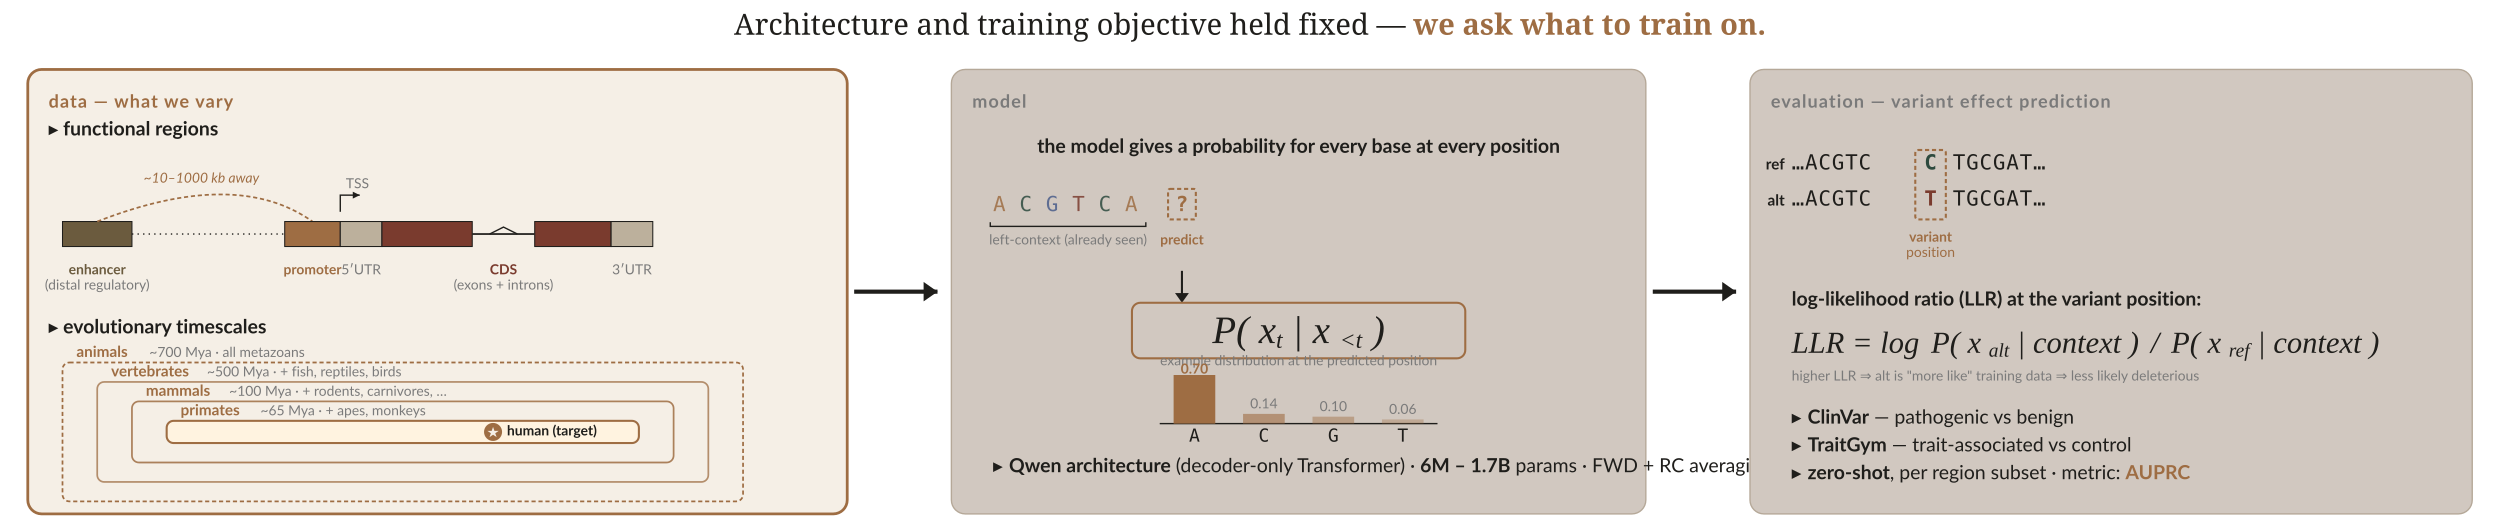
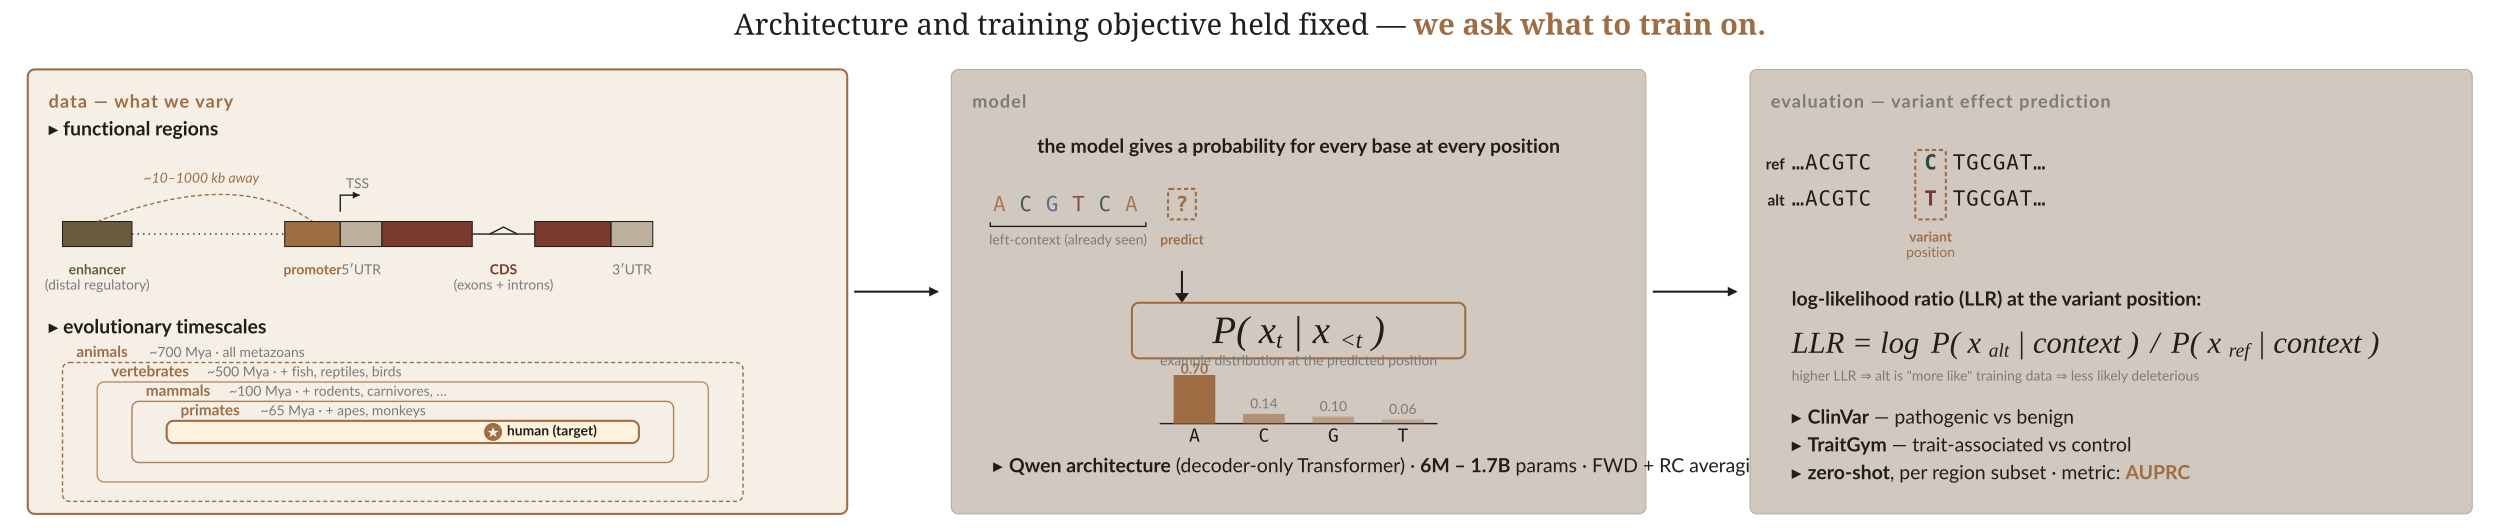
<svg xmlns="http://www.w3.org/2000/svg" viewBox="0 0 3600 760" preserveAspectRatio="xMidYMid meet">
-   <style>
-     .ink   { fill: #1f1e1b; }
-     .muted { fill: #7a7a7a; }
-     .accent{ fill: #9e6d43; }
-     .gold  { fill: #BFA77A; }
-     .bg-card    { fill: #D1C8C0; stroke: #B5A898; stroke-width: 2; }
-     .bg-card-hi { fill: #f5efe6; stroke: #9e6d43; stroke-width: 4; }
-     .title { font-family: 'Herbik', Georgia, serif; font-size: 42px; }
-     .body  { font-family: 'Lato', sans-serif; font-size: 28px; }
-     .mono  { font-family: 'SFMono-Regular', ui-monospace, monospace; font-size: 30px; letter-spacing: 0.04em; }
-     .mono-sm { font-family: 'SFMono-Regular', ui-monospace, monospace; font-size: 26px; letter-spacing: 0.04em; }
-     .math  { font-family: 'STIX Two Math', 'Times New Roman', serif; font-style: italic; }
-     .small { font-family: 'Lato', sans-serif; font-size: 22px; }
-     .micro { font-family: 'Lato', sans-serif; font-size: 20px; }
-     .stamp { font-family: 'Lato', sans-serif; font-size: 26px; font-weight: 700; letter-spacing: 0.06em; text-transform: uppercase; }
-     .arrow { stroke: #1f1e1b; stroke-width: 6; fill: none; }
-     .base-a { fill: #9e6d43; }
-     .base-c { fill: #2d4a3e; }
-     .base-g { fill: #4a5d8a; }
-     .base-t { fill: #7a3b2e; }
-   </style>
+   <defs>
+     <style>
+       .ink   { fill: #1f1e1b; }
+       .muted { fill: #7a7a7a; }
+       .accent{ fill: #9e6d43; }
+       .gold  { fill: #BFA77A; }
+       /* Palette discipline: 1.5px = neutral, 2px = emphasised, 3px = highlighted. */
+       .bg-card    { fill: #D1C8C0; stroke: #B5A898; stroke-width: 1.5; }
+       .bg-card-hi { fill: #f5efe6; stroke: #9e6d43; stroke-width: 3; }
+       .title { font-family: 'Herbik', Georgia, serif; font-size: 42px; }
+       .body  { font-family: 'Lato', sans-serif; font-size: 28px; }
+       .mono  { font-family: 'SFMono-Regular', ui-monospace, monospace; font-size: 30px; letter-spacing: 0.04em; }
+       .mono-sm { font-family: 'SFMono-Regular', ui-monospace, monospace; font-size: 26px; letter-spacing: 0.04em; }
+       .math  { font-family: 'STIX Two Math', 'Times New Roman', serif; font-style: italic; }
+       .small { font-family: 'Lato', sans-serif; font-size: 22px; }
+       .micro { font-family: 'Lato', sans-serif; font-size: 20px; }
+       .stamp { font-family: 'Lato', sans-serif; font-size: 26px; font-weight: 700; letter-spacing: 0.06em; text-transform: uppercase; }
+       .arrow-line { stroke: #1f1e1b; stroke-width: 3; fill: none; }
+       .base-a { fill: #9e6d43; }
+       .base-c { fill: #2d4a3e; }
+       .base-g { fill: #4a5d8a; }
+       .base-t { fill: #7a3b2e; }
+     </style>
+     <marker id="arrowhead" markerWidth="14" markerHeight="14" refX="12" refY="7" orient="auto" markerUnits="userSpaceOnUse">
+       <path d="M0,0 L0,14 L14,7 z" fill="#1f1e1b" />
+     </marker>
+   </defs>
  <text x="1800" y="50" text-anchor="middle" class="title ink">
    <tspan>Architecture and training objective held fixed —</tspan>
    <tspan class="accent" font-weight="700"> we ask what to train on.</tspan>
  </text>
  <g transform="translate(40, 100)">
-     <rect class="bg-card-hi" x="0" y="0" width="1180" height="640" rx="20" />
+     <rect class="bg-card-hi" x="0" y="0" width="1180" height="640" rx="10" />
    <text x="30" y="55" class="stamp accent">data — what we vary</text>
    <g transform="translate(30, 95)">
      <text x="0" y="0" class="body ink" font-weight="700">▸ functional regions</text>
      <g transform="translate(20, 80)">
        <rect x="0" y="44" width="100" height="36" fill="#6b5b3e" stroke="#1f1e1b" stroke-width="1.5" />
        <text x="50" y="120" text-anchor="middle" class="micro" fill="#6b5b3e" font-weight="700">enhancer</text>
        <text x="50" y="142" text-anchor="middle" class="micro muted">(distal regulatory)</text>
-         <path d="M 50 44 Q 250 -34 360 44" stroke="#9e6d43" stroke-width="2.5" stroke-dasharray="6 4" fill="none" />
+         <path d="M 50 44 Q 250 -34 360 44" stroke="#9e6d43" stroke-width="2" stroke-dasharray="6 4" fill="none" />
        <text x="200" y="-12" text-anchor="middle" class="micro" fill="#9e6d43" font-style="italic">~10–1000 kb away</text>
        <line x1="100" y1="62" x2="320" y2="62" stroke="#1f1e1b" stroke-width="2" stroke-dasharray="2 6" />
        <rect x="320" y="44" width="80" height="36" fill="#9e6d43" stroke="#1f1e1b" stroke-width="1.5" />
        <path d="M 400 30 L 400 6 L 428 6" stroke="#1f1e1b" stroke-width="2" fill="none" />
        <polygon points="428,6 418,1 418,11" fill="#1f1e1b" />
        <text x="408" y="-4" text-anchor="start" class="micro muted">TSS</text>
        <rect x="400" y="44" width="60" height="36" fill="#bcb09c" stroke="#1f1e1b" stroke-width="1.5" />
        <rect x="460" y="44" width="130" height="36" fill="#7a3b2e" stroke="#1f1e1b" stroke-width="1.5" />
-         <line x1="590" y1="62" x2="680" y2="62" stroke="#1f1e1b" stroke-width="2.5" />
+         <line x1="590" y1="62" x2="680" y2="62" stroke="#1f1e1b" stroke-width="2" />
        <polyline points="615,62 635,52 655,62" stroke="#1f1e1b" stroke-width="2" fill="none" />
        <rect x="680" y="44" width="110" height="36" fill="#7a3b2e" stroke="#1f1e1b" stroke-width="1.5" />
        <rect x="790" y="44" width="60" height="36" fill="#bcb09c" stroke="#1f1e1b" stroke-width="1.5" />
        <text x="360" y="120" text-anchor="middle" class="micro" fill="#9e6d43" font-weight="700">promoter</text>
        <text x="430" y="120" text-anchor="middle" class="micro muted">5′UTR</text>
        <text x="635" y="120" text-anchor="middle" class="micro" fill="#7a3b2e" font-weight="700">CDS</text>
        <text x="635" y="142" text-anchor="middle" class="micro muted">(exons + introns)</text>
        <text x="820" y="120" text-anchor="middle" class="micro muted">3′UTR</text>
      </g>
    </g>
    <g transform="translate(30, 380)">
      <text x="0" y="0" class="body ink" font-weight="700">▸ evolutionary timescales</text>
      <g transform="translate(20, 42)">
-         <rect x="0" y="0" width="980" height="200" fill="none" stroke="#9e6d43" stroke-width="2.5" stroke-dasharray="6 4" rx="10" />
+         <rect x="0" y="0" width="980" height="200" fill="none" stroke="#9e6d43" stroke-width="2" stroke-dasharray="6 4" rx="10" />
        <text x="20" y="-8" class="small" fill="#9e6d43" font-weight="700">animals</text>
        <text x="125" y="-8" class="micro muted">~700 Mya · all metazoans</text>
-         <rect x="50" y="28" width="880" height="144" fill="none" stroke="#9e6d43" stroke-width="2.5" rx="10" opacity="0.75" />
+         <rect x="50" y="28" width="880" height="144" fill="none" stroke="#9e6d43" stroke-width="2" rx="10" opacity="0.75" />
        <text x="70" y="20" class="small" fill="#9e6d43" font-weight="700">vertebrates</text>
        <text x="208" y="20" class="micro muted">~500 Mya · + fish, reptiles, birds</text>
-         <rect x="100" y="56" width="780" height="88" fill="none" stroke="#9e6d43" stroke-width="2.5" rx="10" opacity="0.85" />
+         <rect x="100" y="56" width="780" height="88" fill="none" stroke="#9e6d43" stroke-width="2" rx="10" opacity="0.85" />
        <text x="120" y="48" class="small" fill="#9e6d43" font-weight="700">mammals</text>
        <text x="240" y="48" class="micro muted">~100 Mya · + rodents, carnivores, …</text>
        <rect x="150" y="84" width="680" height="32" fill="#fff3e0" stroke="#9e6d43" stroke-width="3" rx="10" />
        <text x="170" y="76" class="small" fill="#9e6d43" font-weight="700">primates</text>
        <text x="285" y="76" class="micro muted">~65 Mya · + apes, monkeys</text>
        <g transform="translate(620, 100)">
          <circle r="13" fill="#9e6d43" />
          <text x="0" y="6" text-anchor="middle" font-size="18" fill="#f5efe6" font-weight="700">★</text>
        </g>
        <text x="640" y="105" class="micro" fill="#1f1e1b" font-weight="700">human (target)</text>
      </g>
    </g>
  </g>
-   <g transform="translate(1230, 420)">
-     <line class="arrow" x1="0" y1="0" x2="120" y2="0" />
-     <polygon points="120,0 100,-14 100,14" class="ink" />
-   </g>
+   <line class="arrow-line" x1="1230" y1="420" x2="1350" y2="420" marker-end="url(#arrowhead)" />
  <g transform="translate(1370, 100)">
-     <rect class="bg-card" x="0" y="0" width="1000" height="640" rx="20" />
+     <rect class="bg-card" x="0" y="0" width="1000" height="640" rx="10" />
    <text x="30" y="55" class="stamp muted">model</text>
    <text x="500" y="120" text-anchor="middle" class="body ink" font-weight="700">
      the model gives a probability for every base at every position
    </text>
    <g transform="translate(60, 170)">
      <text class="mono ink" y="34" opacity="0.85">
        <tspan x="0" class="base-a">A</tspan>
        <tspan x="38" class="base-c">C</tspan>
        <tspan x="76" class="base-g">G</tspan>
        <tspan x="114" class="base-t">T</tspan>
        <tspan x="152" class="base-c">C</tspan>
        <tspan x="190" class="base-a">A</tspan>
      </text>
      <path d="M -4 50 L -4 56 L 220 56 L 220 50" stroke="#1f1e1b" stroke-width="2" fill="none" />
      <text x="108" y="82" text-anchor="middle" class="micro muted">left-context (already seen)</text>
      <rect x="252" y="2" width="40" height="44" fill="none" stroke="#9e6d43" stroke-width="3" stroke-dasharray="6 4" rx="3" />
      <text x="272" y="34" text-anchor="middle" class="mono accent" font-weight="700">?</text>
      <text x="272" y="82" text-anchor="middle" class="micro accent" font-weight="700">predict</text>
    </g>
    <g transform="translate(332, 290)">
      <line stroke="#1f1e1b" stroke-width="3" x1="0" y1="0" x2="0" y2="36" />
      <polygon points="0,46 -10,32 10,32" fill="#1f1e1b" />
    </g>
    <g transform="translate(500, 380)">
-       <rect x="-240" y="-44" width="480" height="80" fill="none" stroke="#9e6d43" stroke-width="3" rx="12" stroke-dasharray="0" />
+       <rect x="-240" y="-44" width="480" height="80" fill="none" stroke="#9e6d43" stroke-width="3" rx="10" stroke-dasharray="0" />
      <text x="0" y="14" text-anchor="middle" class="math ink" font-size="56">
        P( x<tspan baseline-shift="sub" font-size="34">t</tspan>
        <tspan> | x</tspan>
        <tspan baseline-shift="sub" font-size="34">&lt;t</tspan>
        <tspan>)</tspan>
      </text>
    </g>
    <g transform="translate(300, 440)">
      <text x="200" y="-14" text-anchor="middle" class="micro muted">example distribution at the predicted position</text>
      <line x1="0" y1="70" x2="400" y2="70" stroke="#1f1e1b" stroke-width="2" />
      <rect x="20" y="0" width="60" height="70" fill="#9e6d43" />
      <text x="50" y="-2" text-anchor="middle" class="micro" fill="#9e6d43" font-weight="700">0.70</text>
      <text x="50" y="96" text-anchor="middle" class="mono-sm ink">A</text>
      <rect x="120" y="56" width="60" height="14" fill="#9e6d43" opacity="0.6" />
      <text x="150" y="48" text-anchor="middle" class="micro muted">0.14</text>
      <text x="150" y="96" text-anchor="middle" class="mono-sm ink">C</text>
      <rect x="220" y="60" width="60" height="10" fill="#9e6d43" opacity="0.45" />
      <text x="250" y="52" text-anchor="middle" class="micro muted">0.10</text>
      <text x="250" y="96" text-anchor="middle" class="mono-sm ink">G</text>
      <rect x="320" y="64" width="60" height="6" fill="#9e6d43" opacity="0.35" />
      <text x="350" y="56" text-anchor="middle" class="micro muted">0.06</text>
      <text x="350" y="96" text-anchor="middle" class="mono-sm ink">T</text>
    </g>
    <g transform="translate(60, 580)" class="body ink">
      <text y="0">▸ <tspan font-weight="700">Qwen architecture</tspan> (decoder-only Transformer) · <tspan font-weight="700">6M – 1.7B</tspan> params · FWD + RC averaging</text>
    </g>
  </g>
-   <g transform="translate(2380, 420)">
-     <line class="arrow" x1="0" y1="0" x2="120" y2="0" />
-     <polygon points="120,0 100,-14 100,14" class="ink" />
-   </g>
+   <line class="arrow-line" x1="2380" y1="420" x2="2500" y2="420" marker-end="url(#arrowhead)" />
  <g transform="translate(2520, 100)">
-     <rect class="bg-card" x="0" y="0" width="1040" height="640" rx="20" />
+     <rect class="bg-card" x="0" y="0" width="1040" height="640" rx="10" />
    <text x="30" y="55" class="stamp muted">evaluation — variant effect prediction</text>
    <g transform="translate(60, 110)">
      <text x="-10" y="34" class="small" fill="#1f1e1b" font-weight="700" text-anchor="end">ref</text>
      <text x="-10" y="86" class="small" fill="#1f1e1b" font-weight="700" text-anchor="end">alt</text>
      <rect x="178" y="6" width="44" height="100" fill="none" stroke="#9e6d43" stroke-width="3" stroke-dasharray="6 4" rx="4" />
      <text class="mono ink" y="34" x="0">…ACGTC</text>
      <text class="mono base-c" y="34" x="200" text-anchor="middle" font-weight="700">C</text>
      <text class="mono ink" y="34" x="232">TGCGAT…</text>
      <text class="mono ink" y="86" x="0">…ACGTC</text>
      <text class="mono base-t" y="86" x="200" text-anchor="middle" font-weight="700">T</text>
      <text class="mono ink" y="86" x="232">TGCGAT…</text>
      <text x="200" y="138" text-anchor="middle" class="micro" fill="#9e6d43" font-weight="700">variant</text>
      <text x="200" y="160" text-anchor="middle" class="micro" fill="#9e6d43">position</text>
    </g>
    <g transform="translate(60, 340)">
      <text class="body ink" y="0" font-weight="700">log-likelihood ratio (LLR) at the variant position:</text>
      <text class="math ink" y="68" font-size="44">
        LLR = log
        <tspan dx="6">P( x</tspan>
        <tspan baseline-shift="sub" font-size="28">alt</tspan>
        <tspan> | context )</tspan>
        <tspan dx="6"> /</tspan>
        <tspan dx="6">P( x</tspan>
        <tspan baseline-shift="sub" font-size="28">ref</tspan>
        <tspan> | context )</tspan>
      </text>
      <text class="micro muted" y="108">higher LLR ⇒ alt is "more like" training data ⇒ less likely deleterious</text>
    </g>
    <g transform="translate(60, 510)" class="body ink">
      <text y="0">▸ <tspan font-weight="700">ClinVar</tspan> — pathogenic vs benign</text>
      <text y="40">▸ <tspan font-weight="700">TraitGym</tspan> — trait-associated vs control</text>
      <text y="80">▸ <tspan font-weight="700">zero-shot</tspan>, per region subset · metric: <tspan class="accent" font-weight="700">AUPRC</tspan>
      </text>
    </g>
  </g>
</svg>
